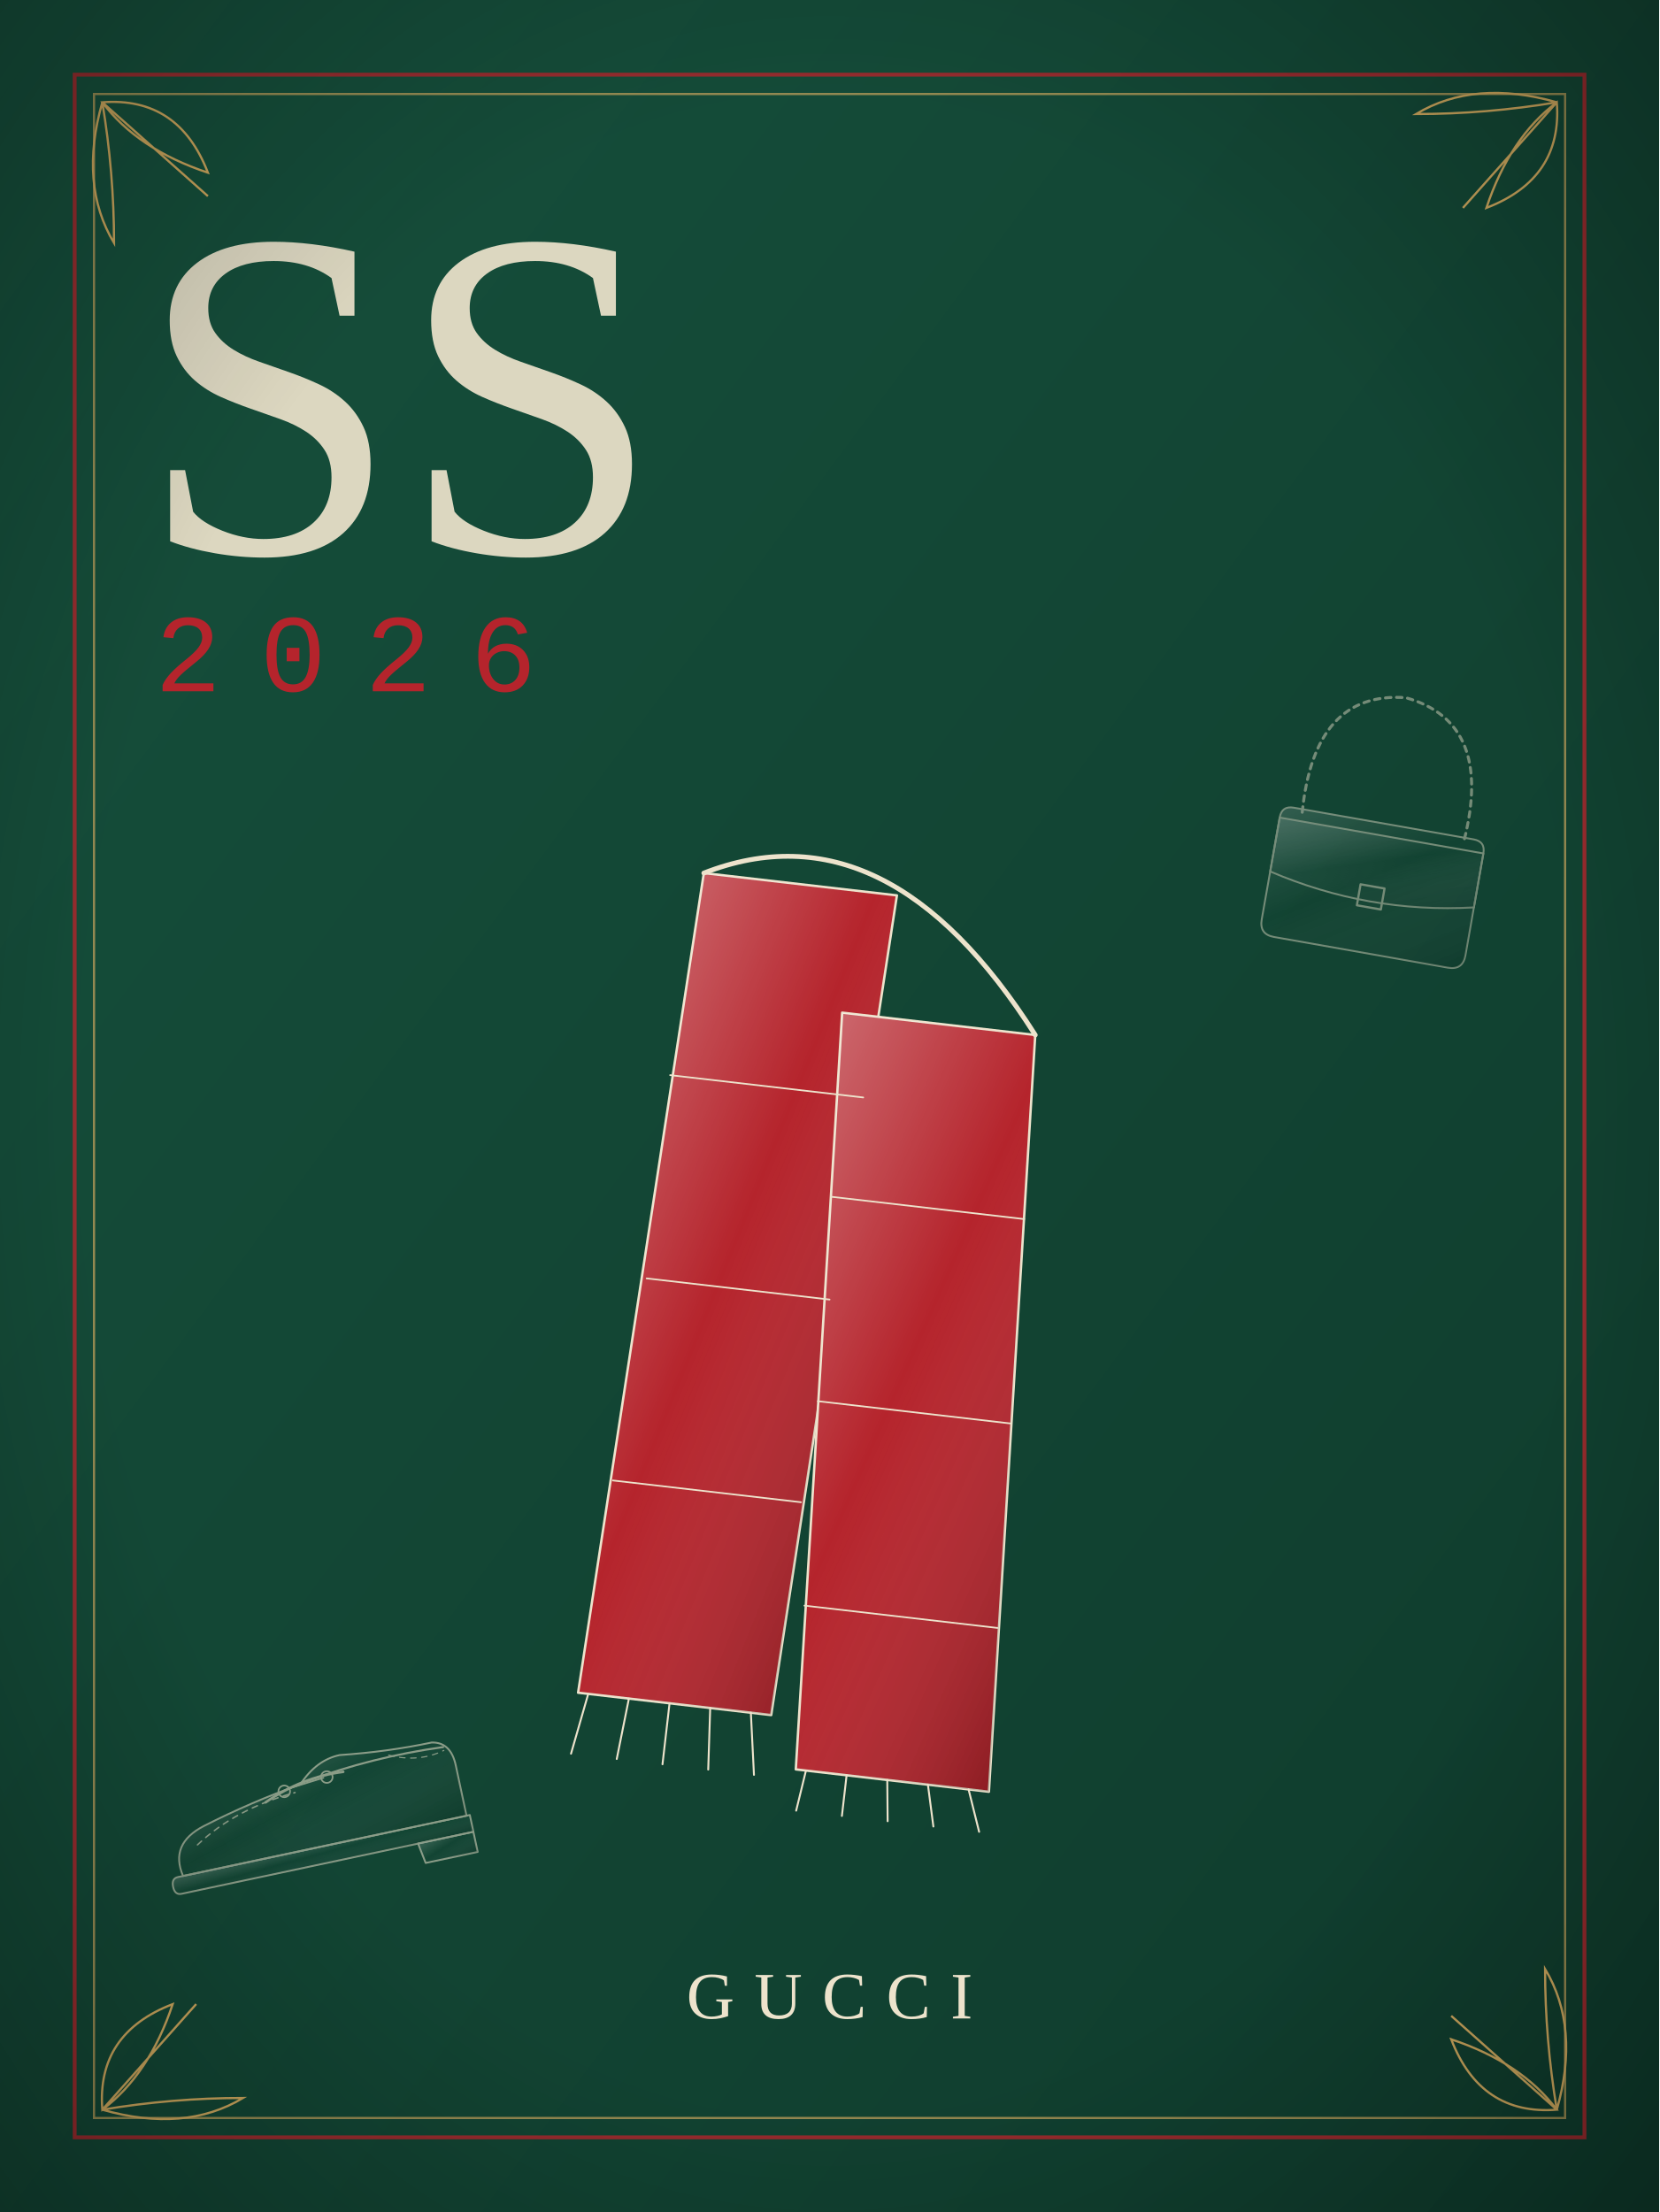
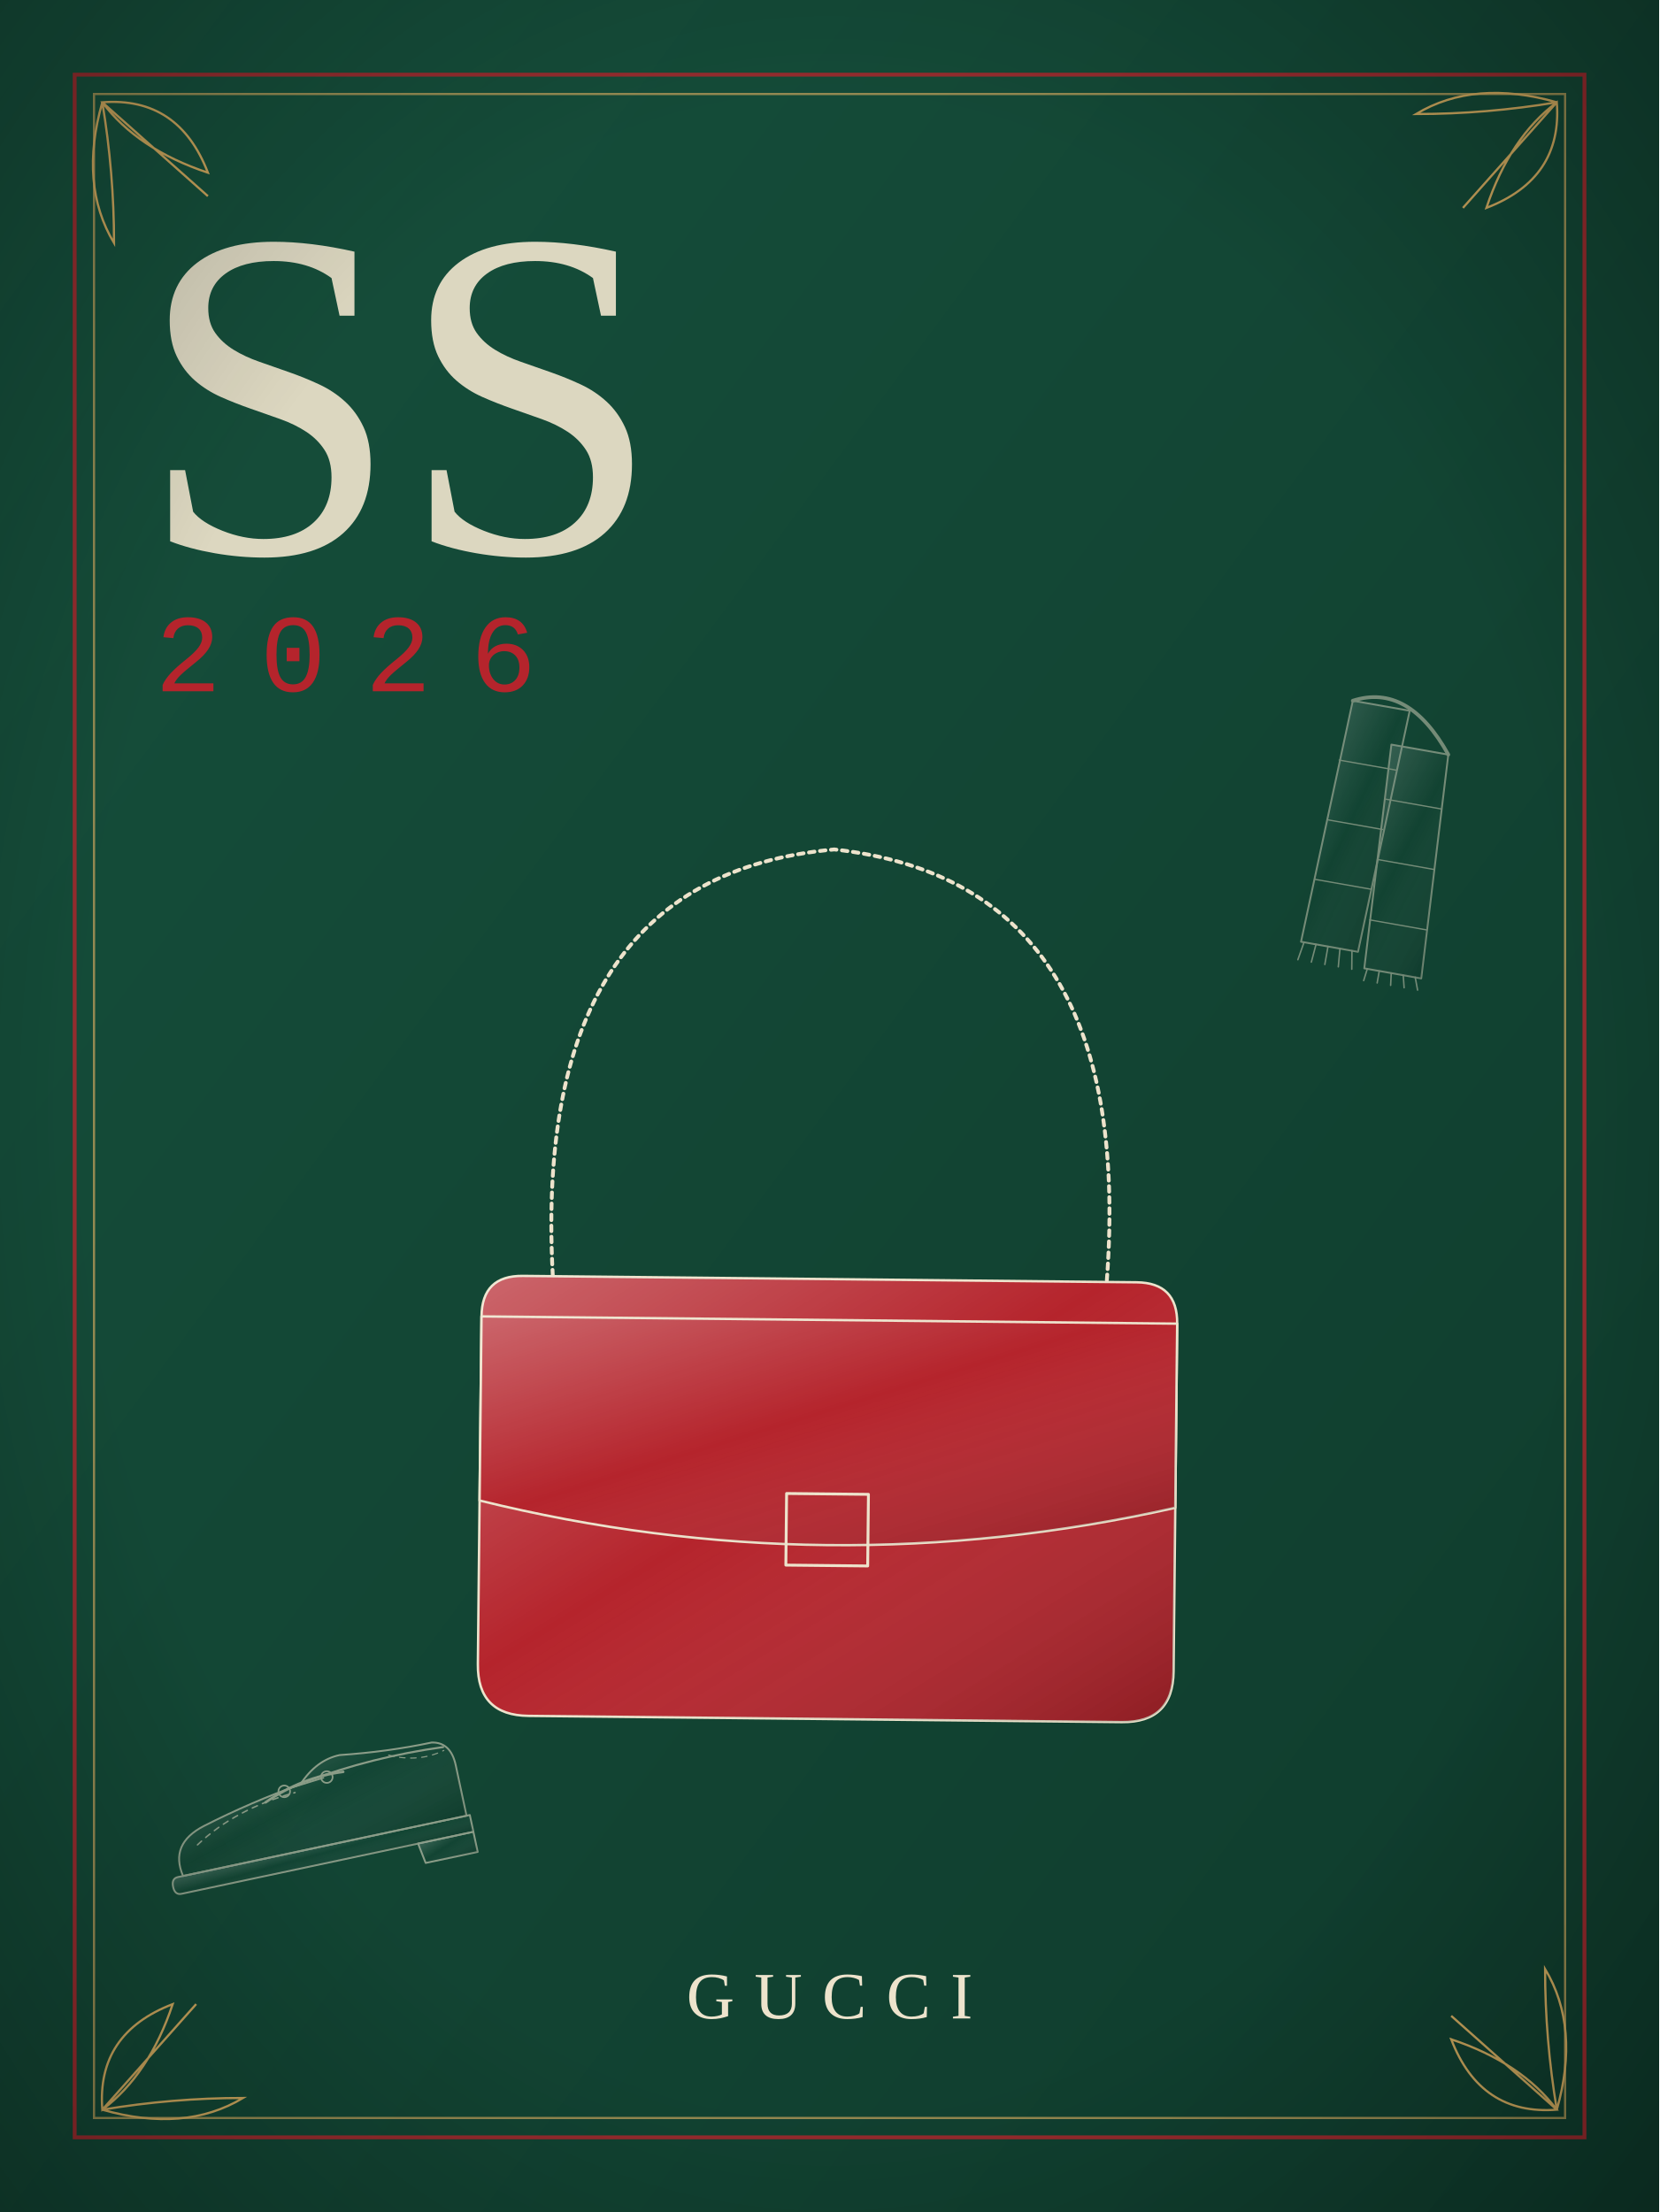
<svg xmlns="http://www.w3.org/2000/svg" viewBox="0 0 600 800" width="900" height="1200">
  <defs>
    <radialGradient id="bg" cx="50%" cy="42%" r="80%">
      <stop offset="0" stop-color="#16503C" />
      <stop offset="1" stop-color="#0F3B2C" />
    </radialGradient>
    <linearGradient id="bgd" x1="0" y1="0" x2="1" y2="1">
      <stop offset="0" stop-color="#16503C" />
      <stop offset="1" stop-color="#0F3B2C" />
    </linearGradient>
    <linearGradient id="sheen" x1="0" y1="0" x2="1" y2="1">
      <stop offset="0" stop-color="#fff" stop-opacity=".30" />
      <stop offset=".45" stop-color="#fff" stop-opacity="0" />
      <stop offset="1" stop-color="#000" stop-opacity=".22" />
    </linearGradient>
    <linearGradient id="multi" x1="0" y1="0" x2="1" y2="1">
      <stop offset="0" stop-color="#B3122E" />
      <stop offset=".35" stop-color="#C9A227" />
      <stop offset=".7" stop-color="#2F5D46" />
      <stop offset="1" stop-color="#3557A0" />
    </linearGradient>
    <radialGradient id="vig" cx="50%" cy="50%" r="75%">
      <stop offset=".6" stop-color="#000" stop-opacity="0" />
      <stop offset="1" stop-color="#000" stop-opacity=".35" />
    </radialGradient>
  </defs>
  <rect width="600" height="800" fill="url(#bgd)" />
  <rect x="27" y="27" width="546" height="746" fill="none" stroke="#B5242C" stroke-width="1.4" opacity="0.8" />
  <rect x="34" y="34" width="532" height="732" fill="none" stroke="#C9A45C" stroke-width="0.8" opacity="0.7" />
  <path transform="translate(37 37) rotate(45) scale(1.5)" d="M0 0 Q12 -14 30 -6 Q14 2 0 0 Z M0 0 Q14 10 26 22 Q10 18 0 0 Z M0 0 L34 -2" fill="none" stroke="#C9A45C" stroke-width="1.2" vector-effect="non-scaling-stroke" />
  <path transform="translate(563 37) rotate(135) scale(1.5)" d="M0 0 Q12 -14 30 -6 Q14 2 0 0 Z M0 0 Q14 10 26 22 Q10 18 0 0 Z M0 0 L34 -2" fill="none" stroke="#C9A45C" stroke-width="1.2" vector-effect="non-scaling-stroke" />
  <path transform="translate(37 763) rotate(-45) scale(1.5)" d="M0 0 Q12 -14 30 -6 Q14 2 0 0 Z M0 0 Q14 10 26 22 Q10 18 0 0 Z M0 0 L34 -2" fill="none" stroke="#C9A45C" stroke-width="1.2" vector-effect="non-scaling-stroke" />
  <path transform="translate(563 763) rotate(-135) scale(1.5)" d="M0 0 Q12 -14 30 -6 Q14 2 0 0 Z M0 0 Q14 10 26 22 Q10 18 0 0 Z M0 0 L34 -2" fill="none" stroke="#C9A45C" stroke-width="1.2" vector-effect="non-scaling-stroke" />
-   <g transform="translate(300 470) rotate(6.6) scale(1.85) translate(-100 -100)">
-     <path d="M66 20 L104 20 L98 182 L60 182 Z" fill="#B5242C" stroke="#EDE3CC" stroke-width="1.3" stroke-linejoin="round" stroke-linecap="round" vector-effect="non-scaling-stroke" />
-     <path d="M66 20 L104 20 L98 182 L60 182 Z" fill="url(#sheen)" stroke="none" />
-     <path d="M96 44 L134 44 L142 192 L104 192 Z" fill="#B5242C" stroke="#EDE3CC" stroke-width="1.3" stroke-linejoin="round" stroke-linecap="round" vector-effect="non-scaling-stroke" />
-     <path d="M96 44 L134 44 L142 192 L104 192 Z" fill="url(#sheen)" stroke="none" />
-     <path d="M66 20 Q100 2 134 44" fill="none" stroke="#EDE3CC" stroke-width="2.6" stroke-linejoin="round" stroke-linecap="round" vector-effect="non-scaling-stroke" />
-     <path d="M64 60 L102 60 M64 100 L100 100 M62 140 L99 140 M98 80 L136 80 M100 120 L138 120 M102 160 L140 160" fill="none" stroke="#EDE3CC" stroke-width="0.91" stroke-linejoin="round" stroke-linecap="round" vector-effect="non-scaling-stroke" />
-     <path d="M62 182 L60 194 M70 182 L69 194 M78 182 L78 194 M86 182 L87 194 M94 182 L96 194 M106 192 L105 200 M114 192 L114 200 M122 192 L123 200 M130 192 L132 200 M138 192 L141 200" fill="none" stroke="#EDE3CC" stroke-width="1.04" stroke-linejoin="round" stroke-linecap="round" vector-effect="non-scaling-stroke" />
+   <g transform="translate(300 470) rotate(0.6) scale(1.85) translate(-100 -100)">
+     <path d="M46 98 Q40 18 100 12 Q160 18 154 98" fill="none" stroke="#EDE3CC" stroke-width="2.08" stroke-dasharray="3 3" stroke-linejoin="round" stroke-linecap="round" vector-effect="non-scaling-stroke" />
+     <path d="M40 96 L160 96 Q168 96 168 104 L168 172 Q168 182 158 182 L42 182 Q32 182 32 172 L32 104 Q32 96 40 96 Z" fill="#B5242C" stroke="#EDE3CC" stroke-width="1.3" stroke-linejoin="round" stroke-linecap="round" vector-effect="non-scaling-stroke" />
+     <path d="M40 96 L160 96 Q168 96 168 104 L168 172 Q168 182 158 182 L42 182 Q32 182 32 172 L32 104 Q32 96 40 96 Z" fill="url(#sheen)" stroke="none" />
+     <path d="M32 104 L168 104 L168 140 Q100 156 32 140 Z" fill="#B5242C" stroke="#EDE3CC" stroke-width="1.3" stroke-linejoin="round" stroke-linecap="round" vector-effect="non-scaling-stroke" />
+     <path d="M32 104 L168 104 L168 140 Q100 156 32 140 Z" fill="url(#sheen)" stroke="none" />
+     <path d="M92 138 L108 138 L108 152 L92 152 Z" fill="none" stroke="#EDE3CC" stroke-width="1.56" stroke-linejoin="round" stroke-linecap="round" vector-effect="non-scaling-stroke" />
  </g>
  <g transform="translate(110 640) rotate(-12) scale(0.62) translate(-100 -100)" opacity="0.55">
    <path d="M18 146 Q14 126 36 120 Q66 112 96 108 Q108 96 122 96 Q150 100 176 100 Q187 102 187 116 L187 146 Z" fill="none" stroke="#EDE3CC" stroke-width="1" stroke-linejoin="round" stroke-linecap="round" vector-effect="non-scaling-stroke" />
    <path d="M18 146 Q14 126 36 120 Q66 112 96 108 Q108 96 122 96 Q150 100 176 100 Q187 102 187 116 L187 146 Z" fill="url(#sheen)" stroke="none" />
    <path d="M100 107 Q140 101 182 104" fill="none" stroke="#EDE3CC" stroke-width="1.1" stroke-linejoin="round" stroke-linecap="round" vector-effect="non-scaling-stroke" />
    <path d="M15 146 L189 146 L189 156 L15 156 Q11 156 11 151 Q11 146 15 146 Z" fill="none" stroke="#EDE3CC" stroke-width="1" stroke-linejoin="round" stroke-linecap="round" vector-effect="non-scaling-stroke" />
    <path d="M15 146 L189 146 L189 156 L15 156 Q11 156 11 151 Q11 146 15 146 Z" fill="url(#sheen)" stroke="none" />
    <path d="M156 156 L189 156 L189 168 L158 168 Z" fill="none" stroke="#EDE3CC" stroke-width="1" stroke-linejoin="round" stroke-linecap="round" vector-effect="non-scaling-stroke" />
    <path d="M156 156 L189 156 L189 168 L158 168 Z" fill="url(#sheen)" stroke="none" />
    <path d="M30 130 Q56 114 92 112" fill="none" stroke="#EDE3CC" stroke-width="0.8" stroke-dasharray="3 3" stroke-linejoin="round" stroke-linecap="round" vector-effect="non-scaling-stroke" />
    <path d="M74 114 Q98 104 122 106" fill="none" stroke="#EDE3CC" stroke-width="1.4" stroke-linejoin="round" stroke-linecap="round" vector-effect="non-scaling-stroke" />
    <path d="M88 109 L110 107 M86 110 m-3.4 0 a3.4 3.4 0 1 0 6.8 0 a3.4 3.4 0 1 0 -6.8 0 M112 107 m-3.4 0 a3.4 3.4 0 1 0 6.8 0 a3.4 3.4 0 1 0 -6.8 0" fill="none" stroke="#EDE3CC" stroke-width="0.9" stroke-linejoin="round" stroke-linecap="round" vector-effect="non-scaling-stroke" />
    <path d="M150 102 Q166 110 182 106" fill="none" stroke="#EDE3CC" stroke-width="0.6" stroke-dasharray="3 3" stroke-linejoin="round" stroke-linecap="round" vector-effect="non-scaling-stroke" />
  </g>
  <g transform="translate(500 300) rotate(10) scale(0.55) translate(-100 -100)" opacity="0.45">
-     <path d="M46 98 Q40 18 100 12 Q160 18 154 98" fill="none" stroke="#EDE3CC" stroke-width="1.6" stroke-dasharray="3 3" stroke-linejoin="round" stroke-linecap="round" vector-effect="non-scaling-stroke" />
-     <path d="M40 96 L160 96 Q168 96 168 104 L168 172 Q168 182 158 182 L42 182 Q32 182 32 172 L32 104 Q32 96 40 96 Z" fill="none" stroke="#EDE3CC" stroke-width="1" stroke-linejoin="round" stroke-linecap="round" vector-effect="non-scaling-stroke" />
-     <path d="M40 96 L160 96 Q168 96 168 104 L168 172 Q168 182 158 182 L42 182 Q32 182 32 172 L32 104 Q32 96 40 96 Z" fill="url(#sheen)" stroke="none" />
-     <path d="M32 104 L168 104 L168 140 Q100 156 32 140 Z" fill="none" stroke="#EDE3CC" stroke-width="1" stroke-linejoin="round" stroke-linecap="round" vector-effect="non-scaling-stroke" />
-     <path d="M32 104 L168 104 L168 140 Q100 156 32 140 Z" fill="url(#sheen)" stroke="none" />
-     <path d="M92 138 L108 138 L108 152 L92 152 Z" fill="none" stroke="#EDE3CC" stroke-width="1.2" stroke-linejoin="round" stroke-linecap="round" vector-effect="non-scaling-stroke" />
+     <path d="M66 20 L104 20 L98 182 L60 182 Z" fill="none" stroke="#EDE3CC" stroke-width="1" stroke-linejoin="round" stroke-linecap="round" vector-effect="non-scaling-stroke" />
+     <path d="M66 20 L104 20 L98 182 L60 182 Z" fill="url(#sheen)" stroke="none" />
+     <path d="M96 44 L134 44 L142 192 L104 192 Z" fill="none" stroke="#EDE3CC" stroke-width="1" stroke-linejoin="round" stroke-linecap="round" vector-effect="non-scaling-stroke" />
+     <path d="M96 44 L134 44 L142 192 L104 192 Z" fill="url(#sheen)" stroke="none" />
+     <path d="M66 20 Q100 2 134 44" fill="none" stroke="#EDE3CC" stroke-width="2" stroke-linejoin="round" stroke-linecap="round" vector-effect="non-scaling-stroke" />
+     <path d="M64 60 L102 60 M64 100 L100 100 M62 140 L99 140 M98 80 L136 80 M100 120 L138 120 M102 160 L140 160" fill="none" stroke="#EDE3CC" stroke-width="0.7" stroke-linejoin="round" stroke-linecap="round" vector-effect="non-scaling-stroke" />
+     <path d="M62 182 L60 194 M70 182 L69 194 M78 182 L78 194 M86 182 L87 194 M94 182 L96 194 M106 192 L105 200 M114 192 L114 200 M122 192 L123 200 M130 192 L132 200 M138 192 L141 200" fill="none" stroke="#EDE3CC" stroke-width="0.8" stroke-linejoin="round" stroke-linecap="round" vector-effect="non-scaling-stroke" />
  </g>
  <text x="50" y="200" font-family="Georgia, 'Times New Roman', serif" font-weight="400" font-size="170" fill="#EDE3CC" opacity="0.92">SS</text>
  <text x="56" y="250" font-family="'Courier New', monospace" font-size="40" letter-spacing="14" fill="#B5242C">2026</text>
  <g>
    <text x="300" y="730" text-anchor="middle" font-size="24" fill="#EDE3CC" font-family="Georgia, 'Times New Roman', serif" font-weight="400" letter-spacing="7.2">GUCCI</text>
  </g>
  <rect width="600" height="800" fill="url(#vig)" />
</svg>
